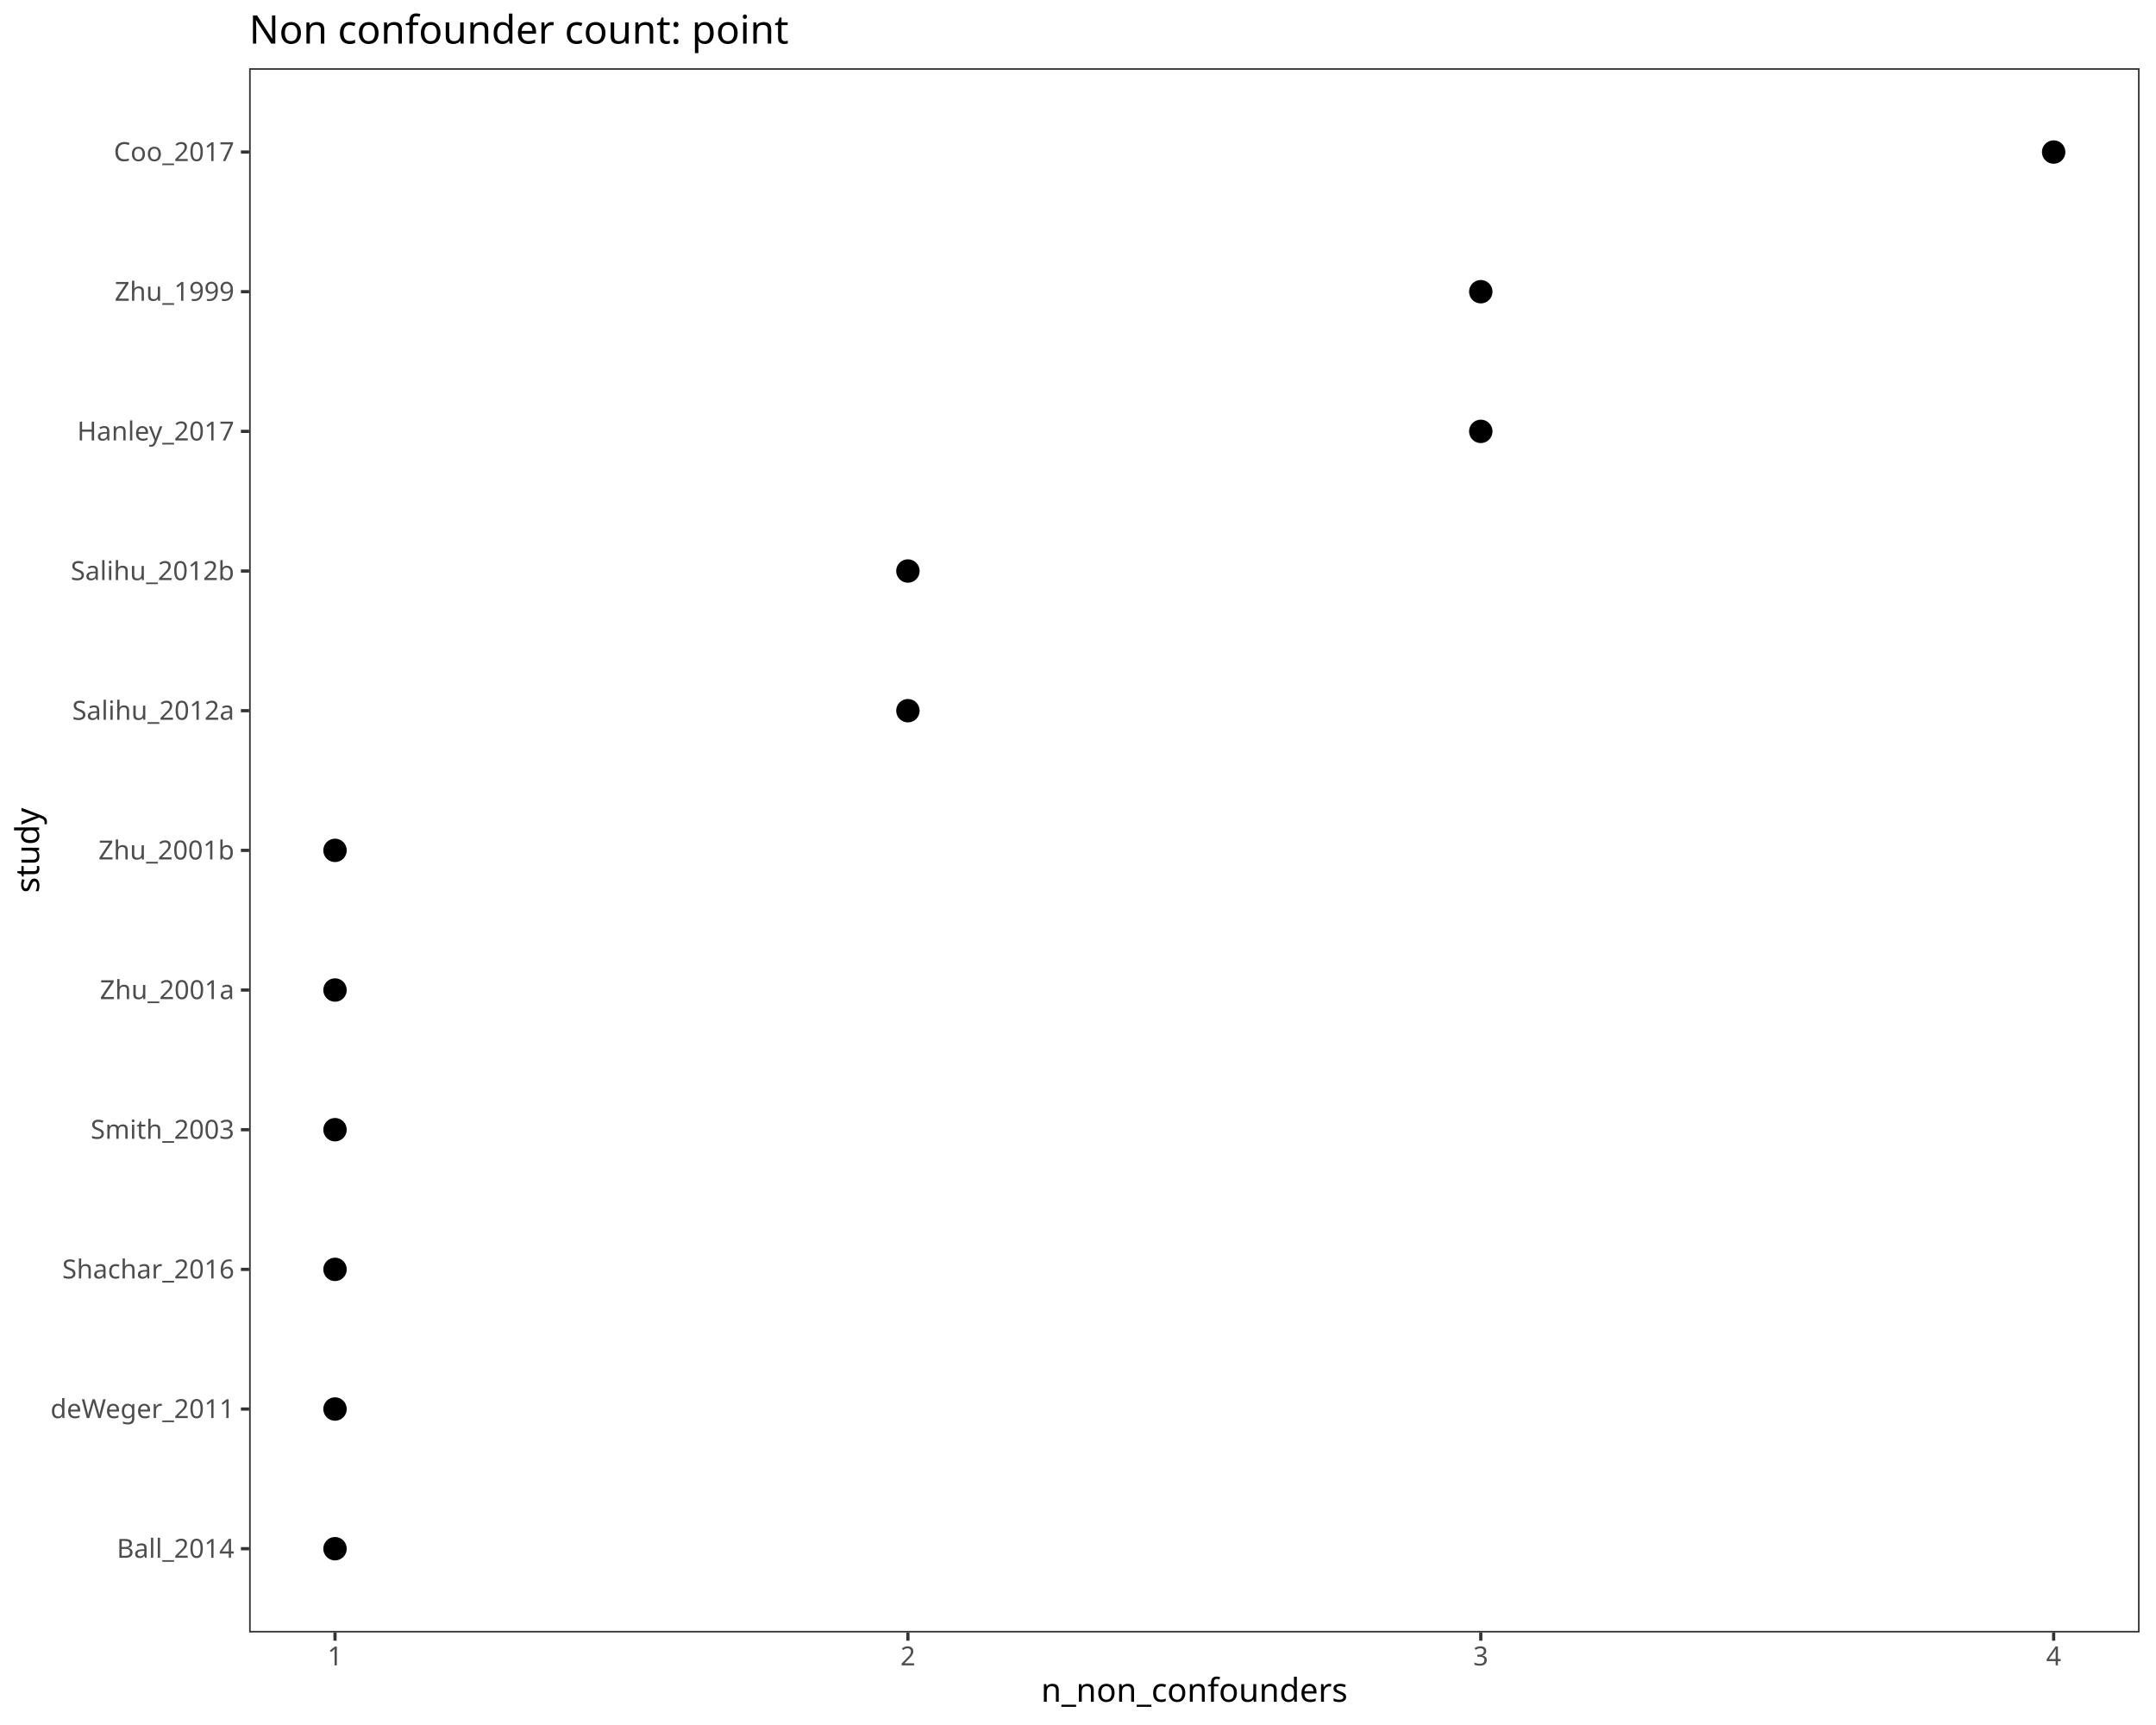
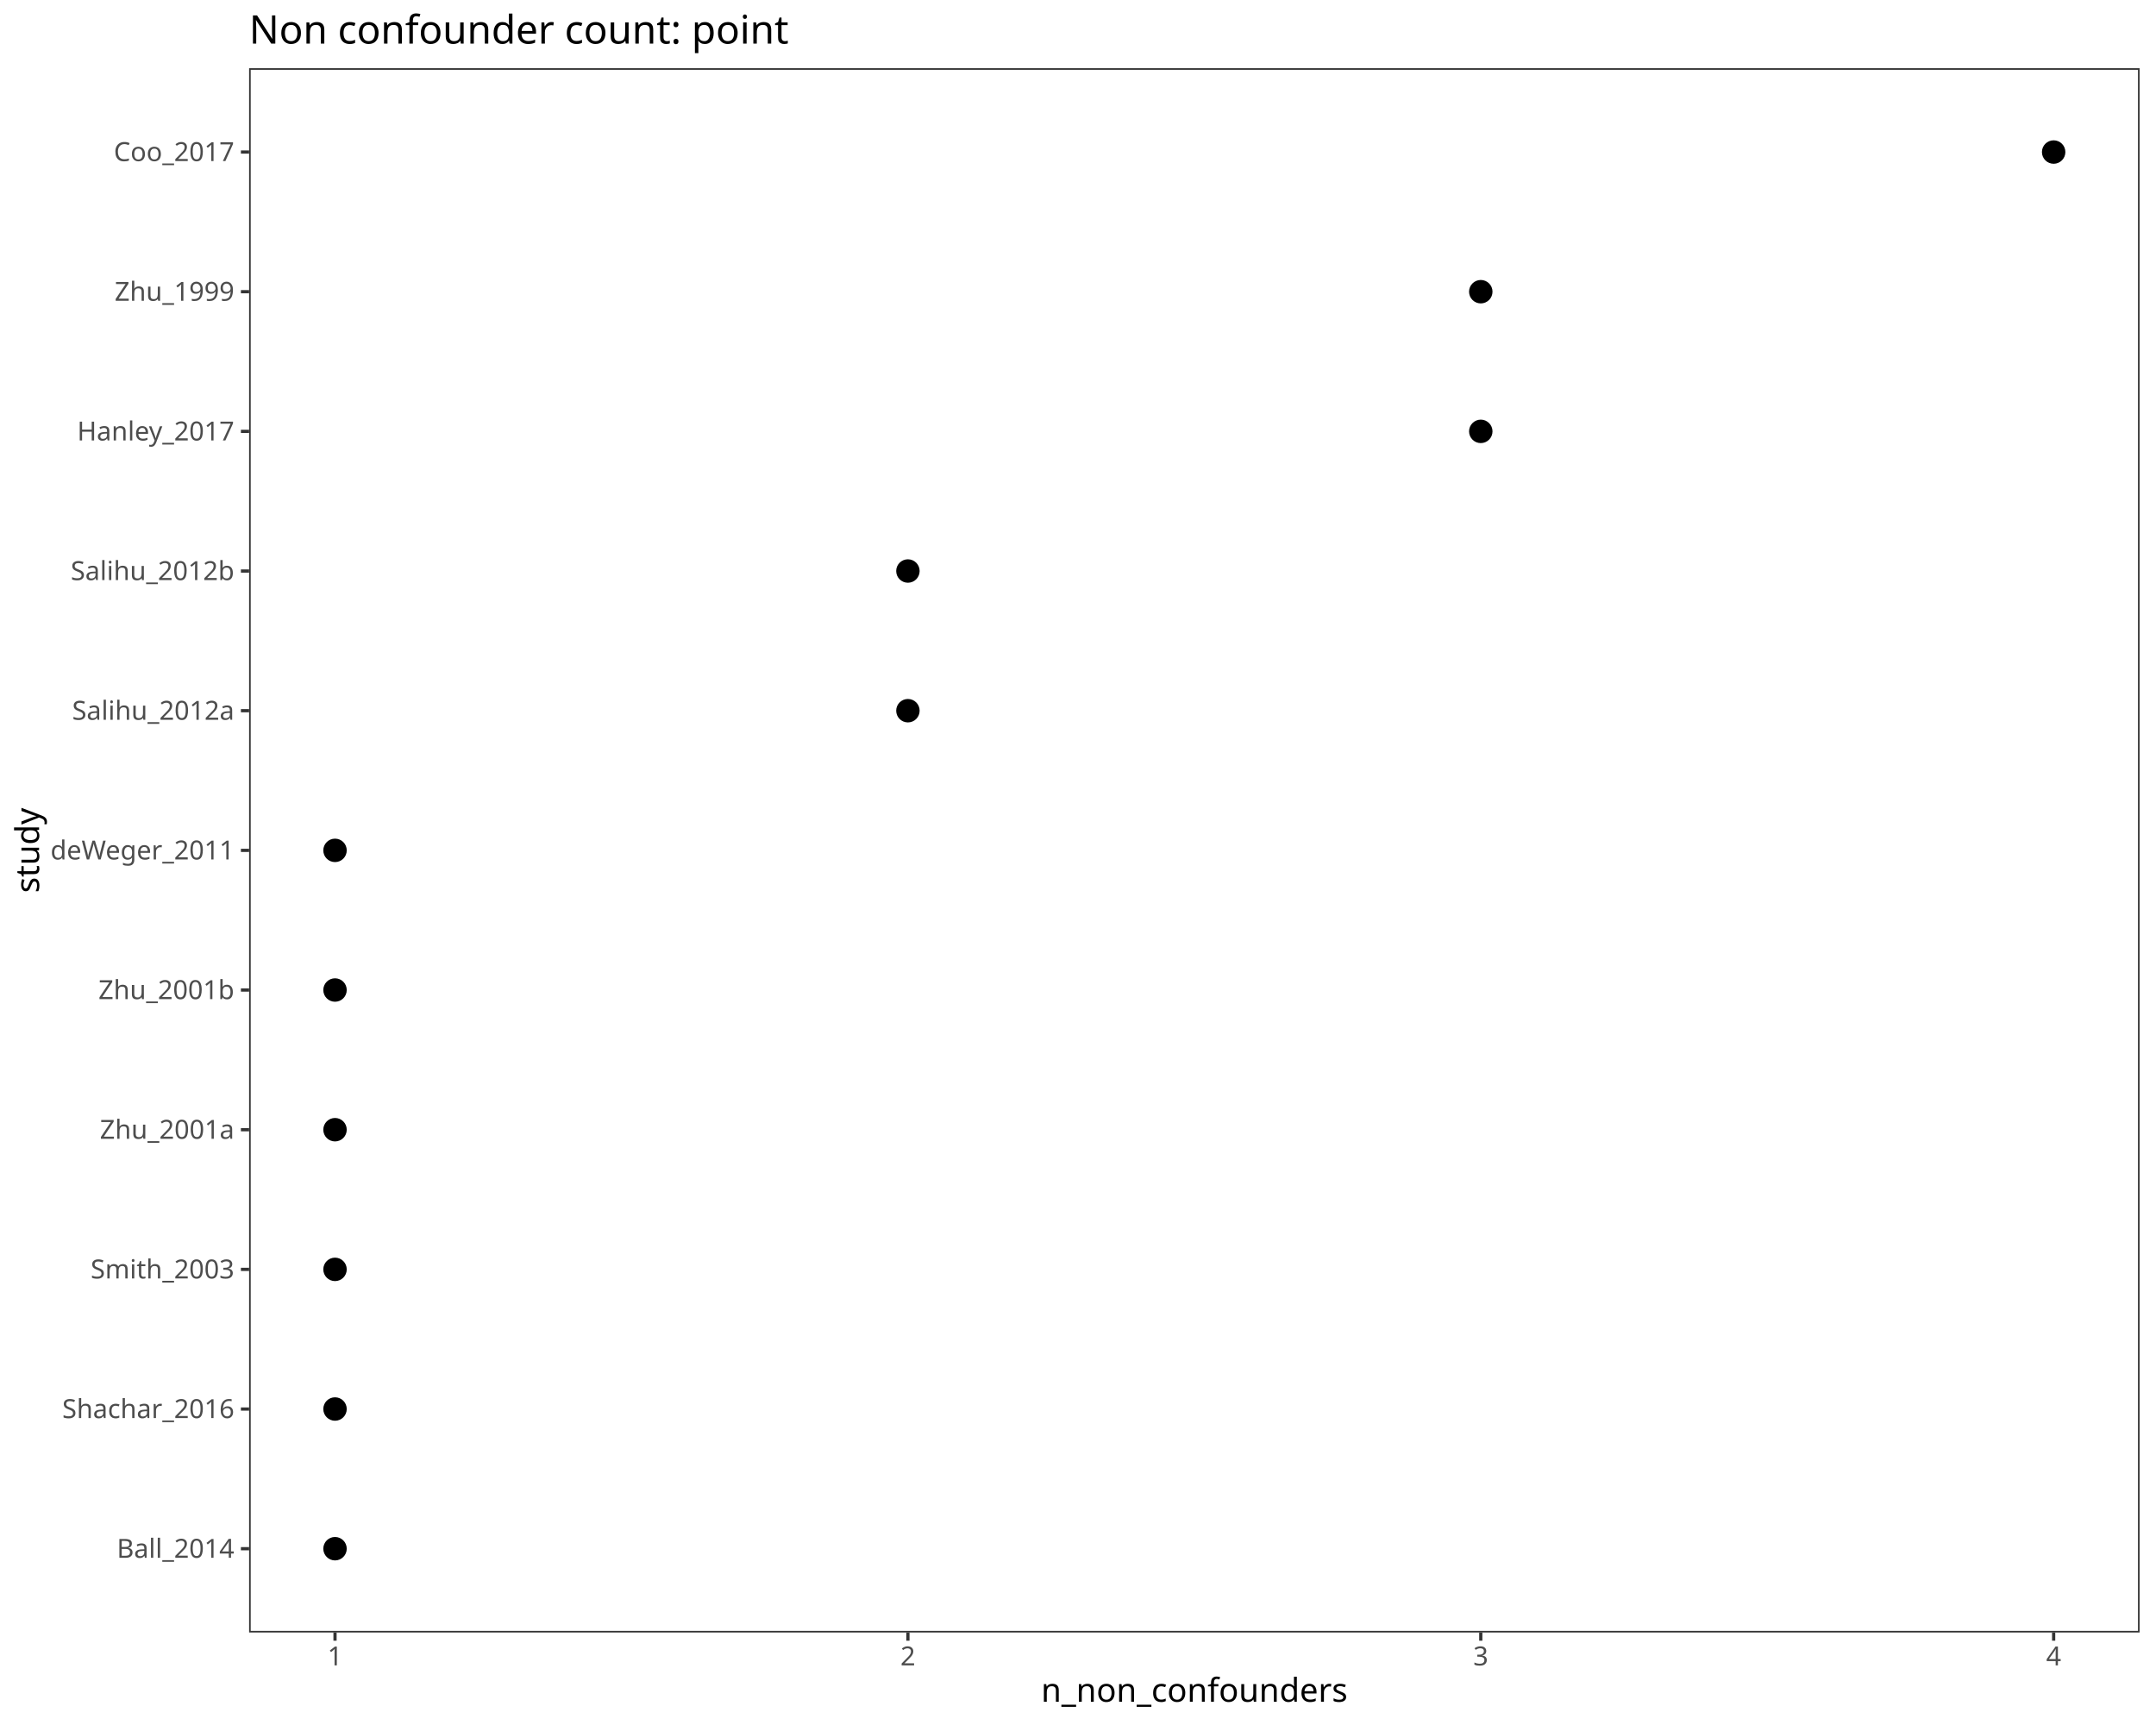
<svg xmlns="http://www.w3.org/2000/svg" class="svglite" data-engine-version="2.0" width="720.00pt" height="576.00pt" viewBox="0 0 720.00 576.00">
  <defs>
    <style type="text/css">
    .svglite line, .svglite polyline, .svglite polygon, .svglite path, .svglite rect, .svglite circle {
      fill: none;
      stroke: #000000;
      stroke-linecap: round;
      stroke-linejoin: round;
      stroke-miterlimit: 10.00;
    }
  </style>
  </defs>
  <rect width="100%" height="100%" style="stroke: none; fill: #FFFFFF;" />
  <defs>
    <clipPath id="cpMC4wMHw3MjAuMDB8MC4wMHw1NzYuMDA=">
      <rect x="0.00" y="0.00" width="720.00" height="576.00" />
    </clipPath>
  </defs>
  <g clip-path="url(#cpMC4wMHw3MjAuMDB8MC4wMHw1NzYuMDA=)">
    <rect x="0.00" y="0.00" width="720.00" height="576.00" style="stroke-width: 1.07; stroke: #FFFFFF; fill: #FFFFFF;" />
  </g>
  <defs>
    <clipPath id="cpODMuMTl8NzE0LjUyfDIyLjc4fDU0NS4xMQ==">
      <rect x="83.19" y="22.78" width="631.33" height="522.33" />
    </clipPath>
  </defs>
  <g clip-path="url(#cpODMuMTl8NzE0LjUyfDIyLjc4fDU0NS4xMQ==)">
    <rect x="83.19" y="22.78" width="631.33" height="522.33" style="stroke-width: 1.07; stroke: none; fill: #FFFFFF;" />
    <circle cx="111.88" cy="517.13" r="3.56" style="stroke-width: 0.71; fill: #000000;" />
    <circle cx="111.88" cy="470.49" r="3.56" style="stroke-width: 0.71; fill: #000000;" />
    <circle cx="111.88" cy="423.86" r="3.56" style="stroke-width: 0.71; fill: #000000;" />
    <circle cx="111.88" cy="377.22" r="3.56" style="stroke-width: 0.71; fill: #000000;" />
    <circle cx="111.88" cy="330.58" r="3.56" style="stroke-width: 0.71; fill: #000000;" />
    <circle cx="111.88" cy="283.95" r="3.56" style="stroke-width: 0.71; fill: #000000;" />
    <circle cx="303.20" cy="237.31" r="3.56" style="stroke-width: 0.71; fill: #000000;" />
    <circle cx="303.20" cy="190.67" r="3.56" style="stroke-width: 0.71; fill: #000000;" />
    <circle cx="494.51" cy="144.04" r="3.56" style="stroke-width: 0.71; fill: #000000;" />
    <circle cx="494.51" cy="97.40" r="3.56" style="stroke-width: 0.71; fill: #000000;" />
    <circle cx="685.82" cy="50.77" r="3.56" style="stroke-width: 0.71; fill: #000000;" />
    <rect x="83.19" y="22.78" width="631.33" height="522.33" style="stroke-width: 1.07; stroke: #333333;" />
  </g>
  <g clip-path="url(#cpMC4wMHw3MjAuMDB8MC4wMHw1NzYuMDA=)">
    <text x="78.25" y="520.16" text-anchor="end" style="font-size: 8.80px; fill: #4D4D4D; font-family: sans;" textLength="39.15px" lengthAdjust="spacingAndGlyphs">Ball_2014</text>
-     <text x="78.25" y="473.52" text-anchor="end" style="font-size: 8.80px; fill: #4D4D4D; font-family: sans;" textLength="60.18px" lengthAdjust="spacingAndGlyphs">deWeger_2011</text>
-     <text x="78.25" y="426.89" text-anchor="end" style="font-size: 8.80px; fill: #4D4D4D; font-family: sans;" textLength="57.26px" lengthAdjust="spacingAndGlyphs">Shachar_2016</text>
-     <text x="78.25" y="380.25" text-anchor="end" style="font-size: 8.80px; fill: #4D4D4D; font-family: sans;" textLength="46.97px" lengthAdjust="spacingAndGlyphs">Smith_2003</text>
-     <text x="78.25" y="333.61" text-anchor="end" style="font-size: 8.80px; fill: #4D4D4D; font-family: sans;" textLength="44.53px" lengthAdjust="spacingAndGlyphs">Zhu_2001a</text>
-     <text x="78.25" y="286.98" text-anchor="end" style="font-size: 8.80px; fill: #4D4D4D; font-family: sans;" textLength="44.53px" lengthAdjust="spacingAndGlyphs">Zhu_2001b</text>
+     <text x="78.25" y="473.52" text-anchor="end" style="font-size: 8.80px; fill: #4D4D4D; font-family: sans;" textLength="57.26px" lengthAdjust="spacingAndGlyphs">Shachar_2016</text>
+     <text x="78.25" y="426.89" text-anchor="end" style="font-size: 8.80px; fill: #4D4D4D; font-family: sans;" textLength="46.97px" lengthAdjust="spacingAndGlyphs">Smith_2003</text>
+     <text x="78.25" y="380.25" text-anchor="end" style="font-size: 8.80px; fill: #4D4D4D; font-family: sans;" textLength="44.53px" lengthAdjust="spacingAndGlyphs">Zhu_2001a</text>
+     <text x="78.25" y="333.61" text-anchor="end" style="font-size: 8.80px; fill: #4D4D4D; font-family: sans;" textLength="44.53px" lengthAdjust="spacingAndGlyphs">Zhu_2001b</text>
+     <text x="78.25" y="286.98" text-anchor="end" style="font-size: 8.80px; fill: #4D4D4D; font-family: sans;" textLength="60.18px" lengthAdjust="spacingAndGlyphs">deWeger_2011</text>
    <text x="78.25" y="240.34" text-anchor="end" style="font-size: 8.80px; fill: #4D4D4D; font-family: sans;" textLength="53.83px" lengthAdjust="spacingAndGlyphs">Salihu_2012a</text>
    <text x="78.25" y="193.70" text-anchor="end" style="font-size: 8.80px; fill: #4D4D4D; font-family: sans;" textLength="53.83px" lengthAdjust="spacingAndGlyphs">Salihu_2012b</text>
    <text x="78.25" y="147.07" text-anchor="end" style="font-size: 8.80px; fill: #4D4D4D; font-family: sans;" textLength="51.87px" lengthAdjust="spacingAndGlyphs">Hanley_2017</text>
    <text x="78.25" y="100.43" text-anchor="end" style="font-size: 8.80px; fill: #4D4D4D; font-family: sans;" textLength="39.64px" lengthAdjust="spacingAndGlyphs">Zhu_1999</text>
    <text x="78.25" y="53.79" text-anchor="end" style="font-size: 8.80px; fill: #4D4D4D; font-family: sans;" textLength="40.62px" lengthAdjust="spacingAndGlyphs">Coo_2017</text>
    <polyline points="80.45,517.13 83.19,517.13 " style="stroke-width: 1.07; stroke: #333333; stroke-linecap: butt;" />
    <polyline points="80.45,470.49 83.19,470.49 " style="stroke-width: 1.07; stroke: #333333; stroke-linecap: butt;" />
    <polyline points="80.45,423.86 83.19,423.86 " style="stroke-width: 1.07; stroke: #333333; stroke-linecap: butt;" />
    <polyline points="80.45,377.22 83.19,377.22 " style="stroke-width: 1.07; stroke: #333333; stroke-linecap: butt;" />
    <polyline points="80.45,330.58 83.19,330.58 " style="stroke-width: 1.07; stroke: #333333; stroke-linecap: butt;" />
    <polyline points="80.45,283.95 83.19,283.95 " style="stroke-width: 1.07; stroke: #333333; stroke-linecap: butt;" />
    <polyline points="80.45,237.31 83.19,237.31 " style="stroke-width: 1.07; stroke: #333333; stroke-linecap: butt;" />
    <polyline points="80.45,190.67 83.19,190.67 " style="stroke-width: 1.07; stroke: #333333; stroke-linecap: butt;" />
    <polyline points="80.45,144.04 83.19,144.04 " style="stroke-width: 1.07; stroke: #333333; stroke-linecap: butt;" />
    <polyline points="80.45,97.40 83.19,97.40 " style="stroke-width: 1.07; stroke: #333333; stroke-linecap: butt;" />
    <polyline points="80.45,50.77 83.19,50.77 " style="stroke-width: 1.07; stroke: #333333; stroke-linecap: butt;" />
    <polyline points="111.88,547.85 111.88,545.11 " style="stroke-width: 1.07; stroke: #333333; stroke-linecap: butt;" />
    <polyline points="303.20,547.85 303.20,545.11 " style="stroke-width: 1.07; stroke: #333333; stroke-linecap: butt;" />
    <polyline points="494.51,547.85 494.51,545.11 " style="stroke-width: 1.07; stroke: #333333; stroke-linecap: butt;" />
    <polyline points="685.82,547.85 685.82,545.11 " style="stroke-width: 1.07; stroke: #333333; stroke-linecap: butt;" />
    <text x="111.88" y="556.10" text-anchor="middle" style="font-size: 8.80px; fill: #4D4D4D; font-family: sans;" textLength="4.89px" lengthAdjust="spacingAndGlyphs">1</text>
    <text x="303.20" y="556.10" text-anchor="middle" style="font-size: 8.80px; fill: #4D4D4D; font-family: sans;" textLength="4.89px" lengthAdjust="spacingAndGlyphs">2</text>
    <text x="494.51" y="556.10" text-anchor="middle" style="font-size: 8.80px; fill: #4D4D4D; font-family: sans;" textLength="4.89px" lengthAdjust="spacingAndGlyphs">3</text>
    <text x="685.82" y="556.10" text-anchor="middle" style="font-size: 8.80px; fill: #4D4D4D; font-family: sans;" textLength="4.89px" lengthAdjust="spacingAndGlyphs">4</text>
    <text x="398.85" y="568.24" text-anchor="middle" style="font-size: 11.00px; font-family: sans;" textLength="97.26px" lengthAdjust="spacingAndGlyphs">n_non_confounders</text>
    <text transform="translate(13.05,283.95) rotate(-90)" text-anchor="middle" style="font-size: 11.00px; font-family: sans;" textLength="26.30px" lengthAdjust="spacingAndGlyphs">study</text>
    <text x="83.19" y="14.56" style="font-size: 13.20px; font-family: sans;" textLength="165.87px" lengthAdjust="spacingAndGlyphs">Non confounder count: point</text>
  </g>
</svg>
